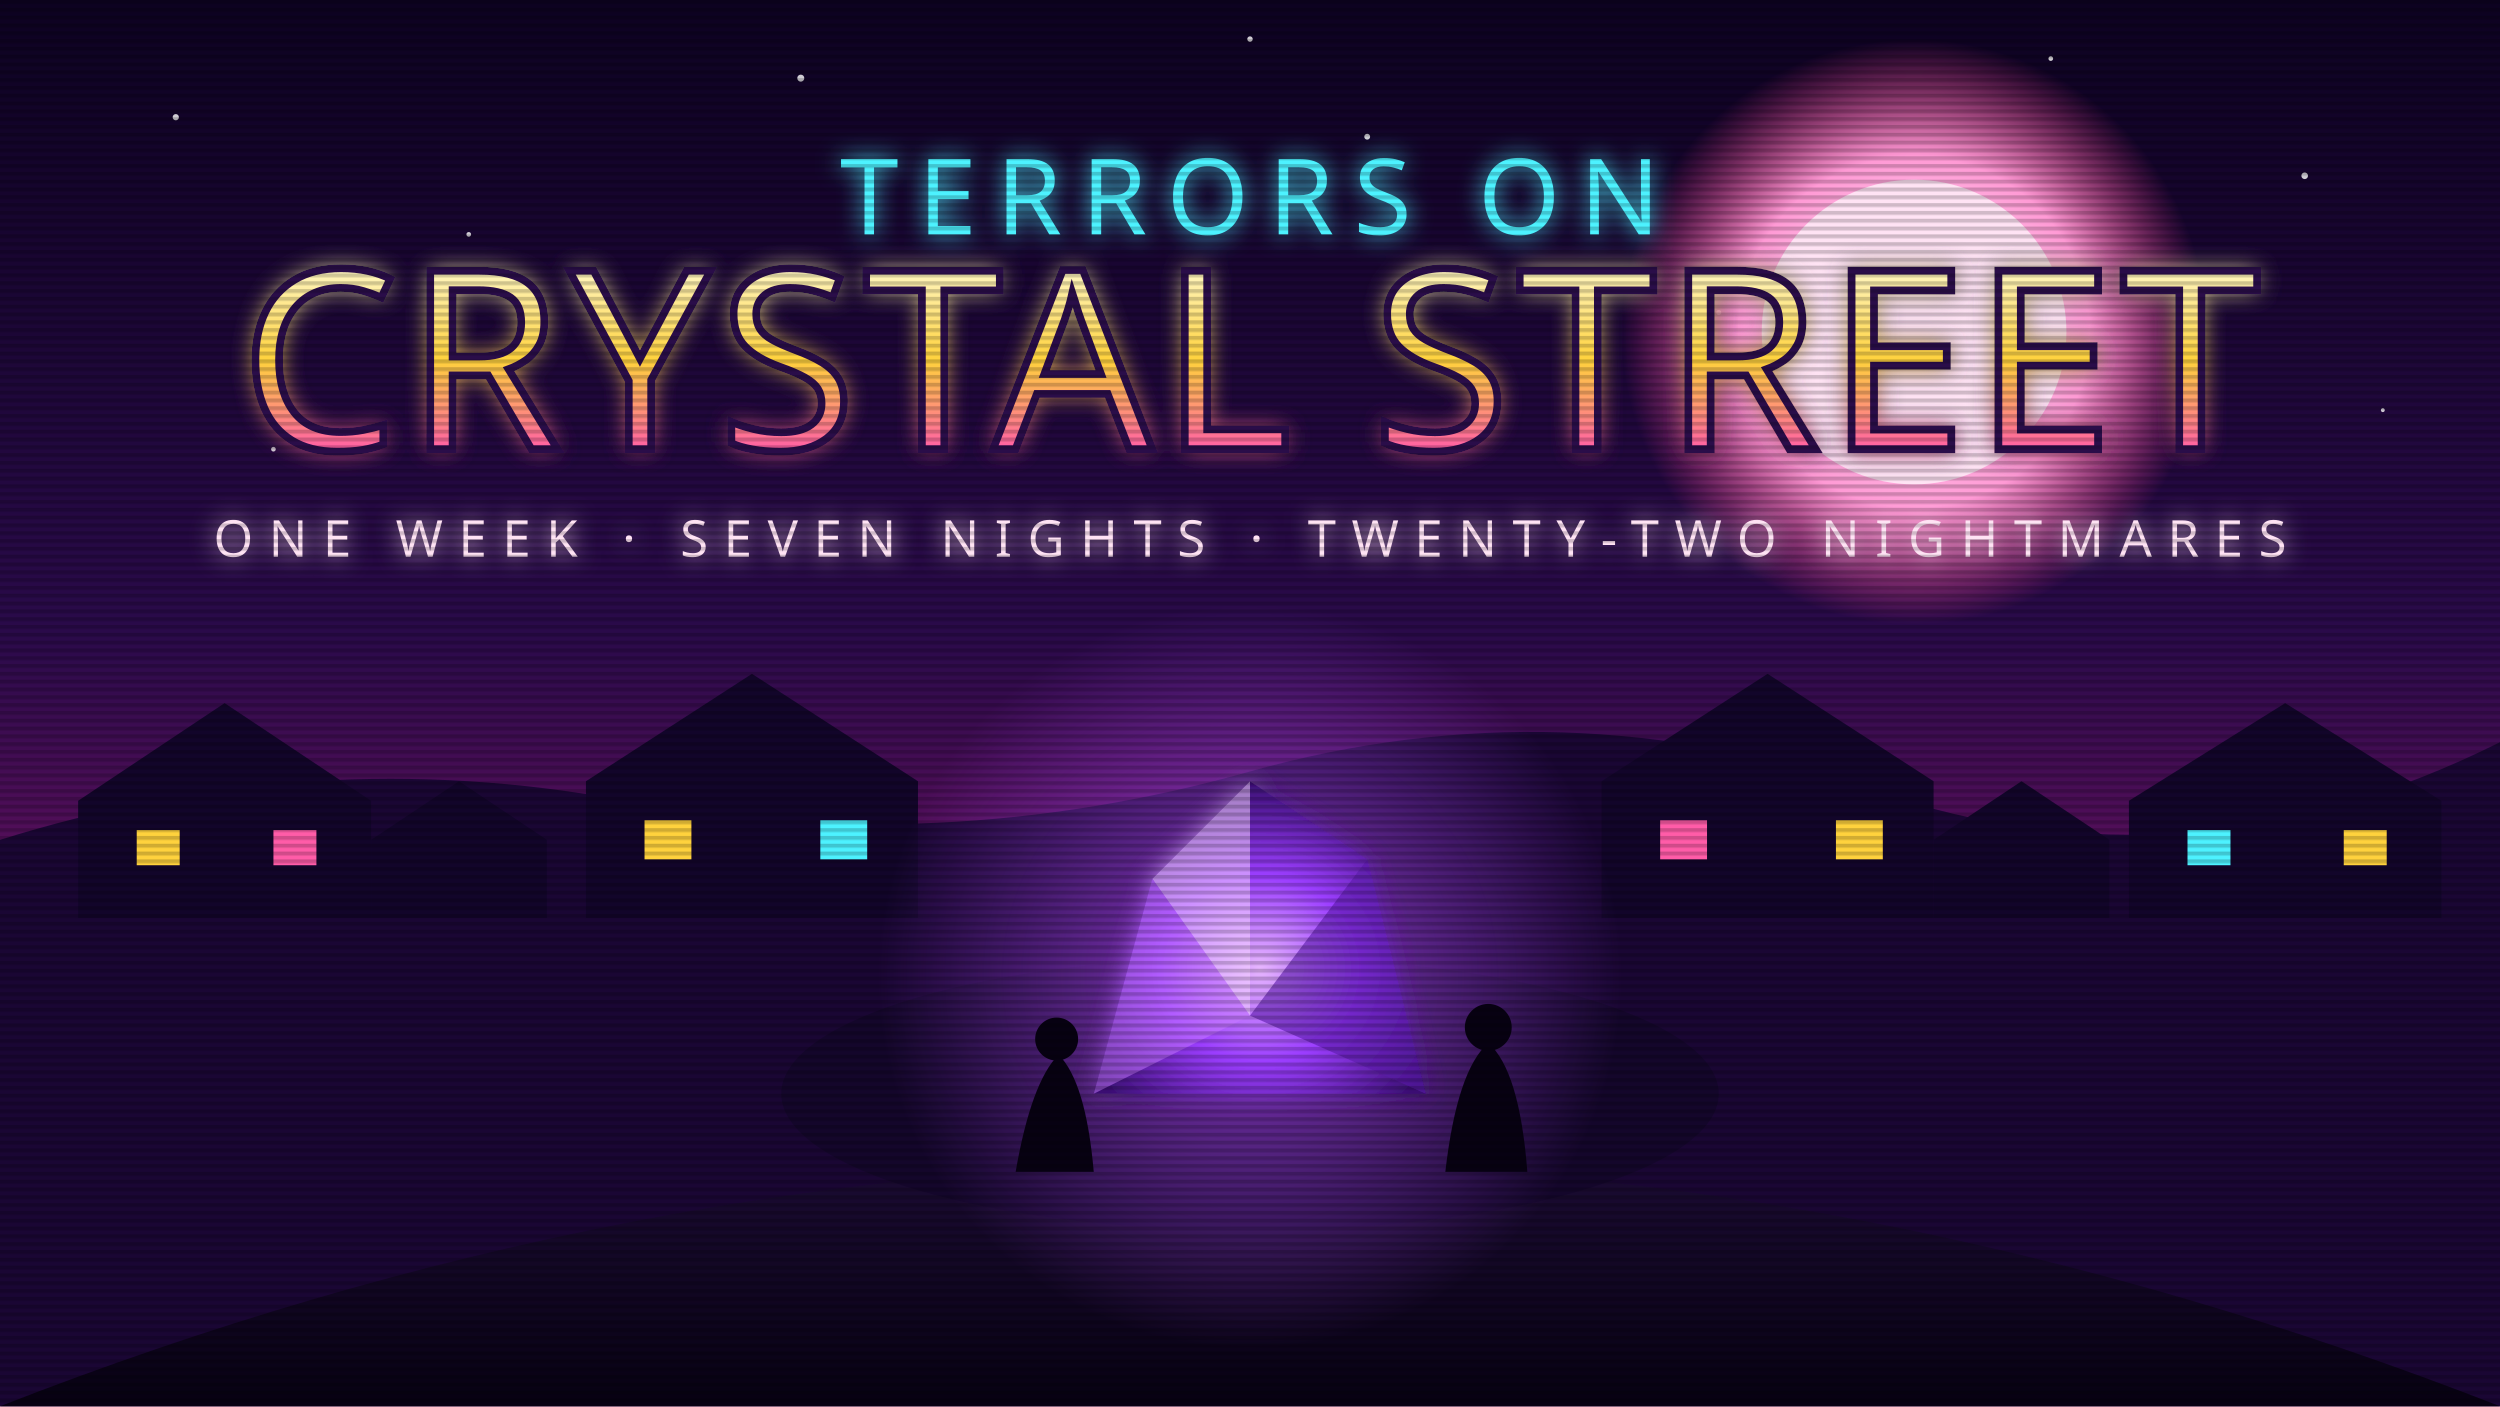
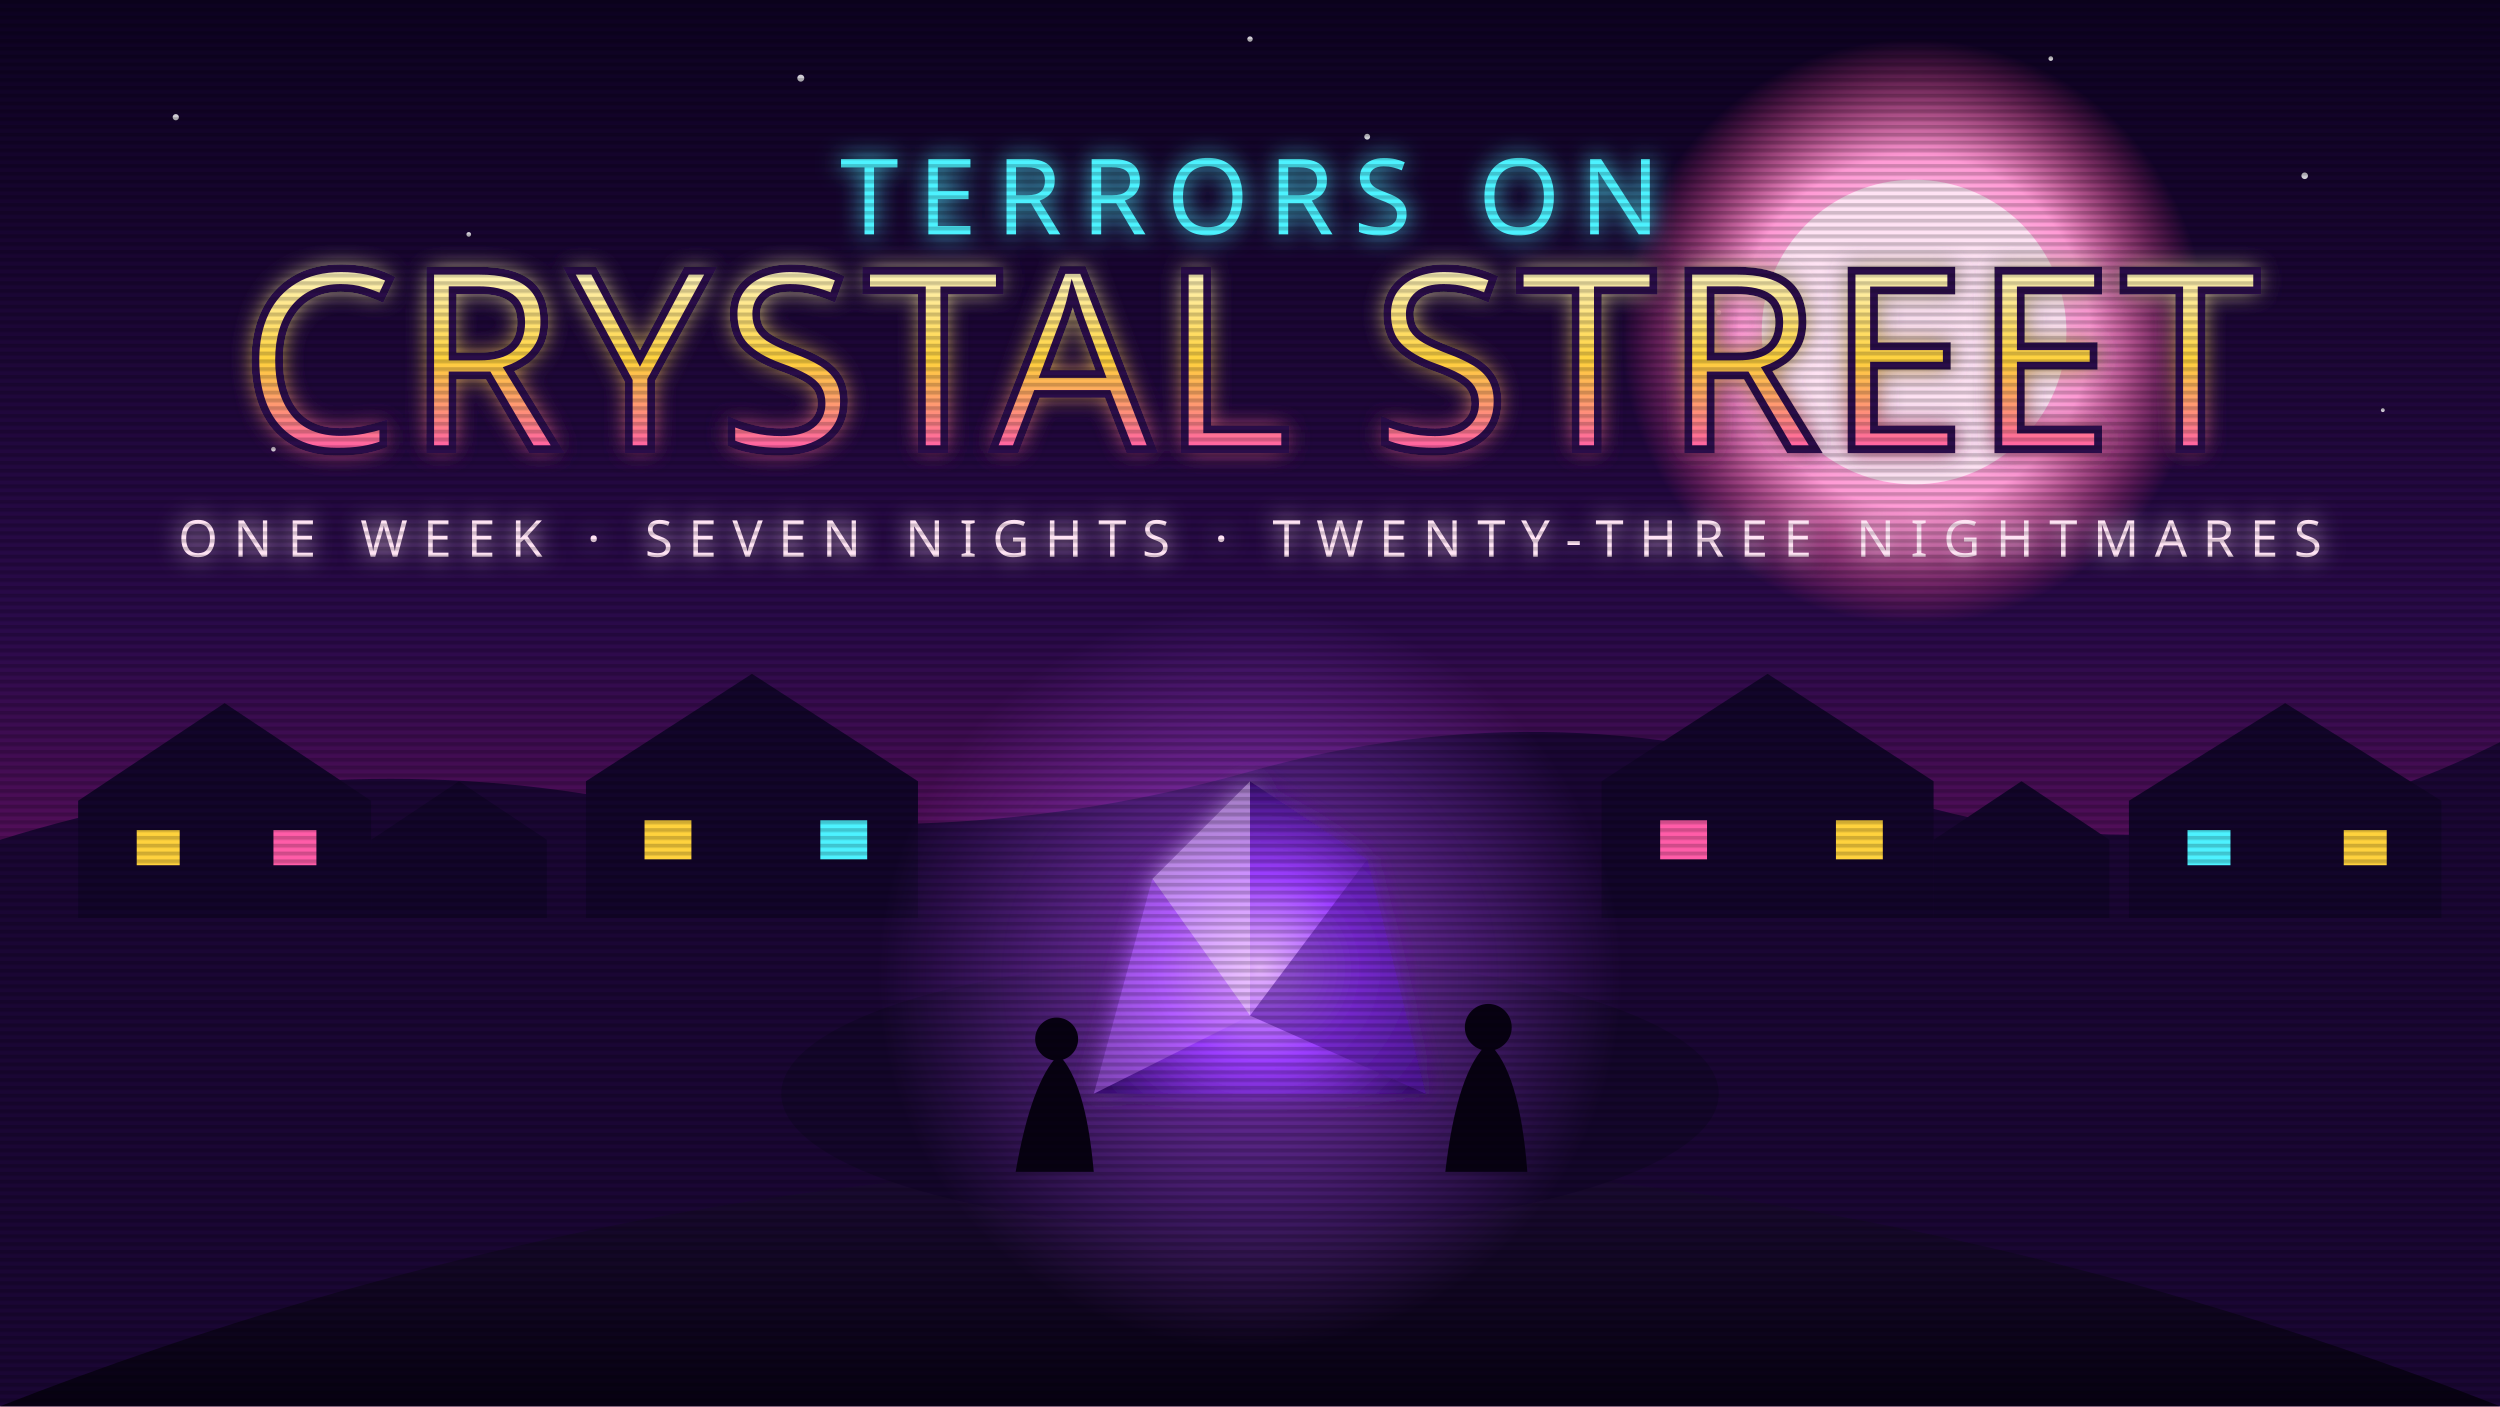
<svg xmlns="http://www.w3.org/2000/svg" viewBox="0 0 1280 720" role="img" aria-label="Terrors on Crystal Street: a glowing purple geode in a suburban cul-de-sac under a magenta moon">
  <defs>
    <linearGradient id="sky" x1="0" y1="0" x2="0" y2="1">
      <stop offset="0" stop-color="#0d0221" />
      <stop offset="0.45" stop-color="#2a0a4a" />
      <stop offset="0.75" stop-color="#7a1268" />
      <stop offset="1" stop-color="#ff3d8b" />
    </linearGradient>
    <radialGradient id="moon" cx="0.5" cy="0.5" r="0.5">
      <stop offset="0" stop-color="#fff2fb" />
      <stop offset="0.6" stop-color="#ff9ad5" />
      <stop offset="1" stop-color="#ff3d8b" stop-opacity="0" />
    </radialGradient>
    <radialGradient id="geo" cx="0.5" cy="0.6" r="0.6">
      <stop offset="0" stop-color="#e7b6ff" />
      <stop offset="0.5" stop-color="#9b3dff" />
      <stop offset="1" stop-color="#3a0f73" />
    </radialGradient>
    <radialGradient id="glow" cx="0.5" cy="0.5" r="0.5">
      <stop offset="0" stop-color="#b44dff" stop-opacity="0.75" />
      <stop offset="1" stop-color="#b44dff" stop-opacity="0" />
    </radialGradient>
    <linearGradient id="road" x1="0" y1="0" x2="0" y2="1">
      <stop offset="0" stop-color="#1b0b33" />
      <stop offset="1" stop-color="#070112" />
    </linearGradient>
    <linearGradient id="title" x1="0" y1="0" x2="0" y2="1">
      <stop offset="0" stop-color="#fff6c2" />
      <stop offset="0.5" stop-color="#ffd23d" />
      <stop offset="1" stop-color="#ff5ca8" />
    </linearGradient>
    <pattern id="scan" width="4" height="4" patternUnits="userSpaceOnUse">
      <rect width="4" height="2" fill="#000" opacity="0.18" />
    </pattern>
    <filter id="neon" x="-20%" y="-20%" width="140%" height="140%">
      <feGaussianBlur stdDeviation="6" result="b" />
      <feMerge>
        <feMergeNode in="b" />
        <feMergeNode in="SourceGraphic" />
      </feMerge>
    </filter>
  </defs>
  <rect width="1280" height="720" fill="url(#sky)" />
  <g fill="#fff" opacity="0.8">
    <circle cx="90" cy="60" r="1.6" />
    <circle cx="240" cy="120" r="1.2" />
    <circle cx="410" cy="40" r="1.8" />
    <circle cx="560" cy="150" r="1.1" />
    <circle cx="700" cy="70" r="1.5" />
    <circle cx="1180" cy="90" r="1.7" />
    <circle cx="1050" cy="30" r="1.2" />
    <circle cx="880" cy="160" r="1.3" />
    <circle cx="330" cy="200" r="1" />
    <circle cx="140" cy="230" r="1.2" />
    <circle cx="1220" cy="210" r="1" />
    <circle cx="640" cy="20" r="1.4" />
  </g>
  <circle cx="980" cy="170" r="150" fill="url(#moon)" />
  <circle cx="980" cy="170" r="78" fill="#ffe3f4" />
  <path d="M0 430 Q160 380 320 410 T640 395 T960 405 T1280 380 V720 H0 Z" fill="#1a0634" />
  <g fill="#12052a">
    <path d="M40 470 h150 v-60 l-75 -50 l-75 50 Z" />
    <path d="M190 470 h90 v-40 l-45 -30 l-45 30 Z" />
    <path d="M300 470 h170 v-70 l-85 -55 l-85 55 Z" />
    <path d="M820 470 h170 v-70 l-85 -55 l-85 55 Z" />
    <path d="M990 470 h90 v-40 l-45 -30 l-45 30 Z" />
    <path d="M1090 470 h160 v-60 l-80 -50 l-80 50 Z" />
  </g>
  <g fill="#ffd23d">
    <rect x="70" y="425" width="22" height="18" />
    <rect x="140" y="425" width="22" height="18" fill="#ff5ca8" />
    <rect x="330" y="420" width="24" height="20" />
    <rect x="420" y="420" width="24" height="20" fill="#4df2ff" />
    <rect x="850" y="420" width="24" height="20" fill="#ff5ca8" />
    <rect x="940" y="420" width="24" height="20" />
    <rect x="1120" y="425" width="22" height="18" fill="#4df2ff" />
    <rect x="1200" y="425" width="22" height="18" />
  </g>
  <path d="M0 720 Q640 470 1280 720 Z" fill="url(#road)" />
  <ellipse cx="640" cy="560" rx="240" ry="70" fill="#14062b" />
  <circle cx="640" cy="500" r="190" fill="url(#glow)" />
  <g filter="url(#neon)">
    <path d="M560 560 L590 450 L640 400 L700 440 L730 560 Z" fill="url(#geo)" />
    <path d="M590 450 L640 520 L640 400 Z" fill="#f4d4ff" opacity="0.55" />
    <path d="M700 440 L640 520 L730 560 Z" fill="#5a1aa8" opacity="0.6" />
    <path d="M560 560 L640 520 L590 450 Z" fill="#c779ff" opacity="0.5" />
  </g>
  <g fill="#070112">
    <path d="M520 600 q8 -46 22 -60 q14 14 18 60 Z" />
    <path d="M740 600 q6 -52 22 -66 q16 14 20 66 Z" />
    <circle cx="541" cy="532" r="11" />
    <circle cx="762" cy="526" r="12" />
  </g>
  <g filter="url(#neon)" font-family="Impact, 'Arial Black', sans-serif" text-anchor="middle">
    <text x="640" y="120" font-size="54" fill="#4df2ff" letter-spacing="10">TERRORS ON</text>
    <text x="640" y="230" font-size="128" fill="url(#title)" stroke="#2a0a4a" stroke-width="4" letter-spacing="4">CRYSTAL STREET</text>
-     <text x="640" y="285" font-size="26" fill="#ffe3f4" letter-spacing="8">ONE WEEK · SEVEN NIGHTS · TWENTY-TWO NIGHTMARES</text>
+     <text x="640" y="285" font-size="26" fill="#ffe3f4" letter-spacing="8">ONE WEEK · SEVEN NIGHTS · TWENTY-THREE NIGHTMARES</text>
  </g>
  <rect width="1280" height="720" fill="url(#scan)" />
</svg>
